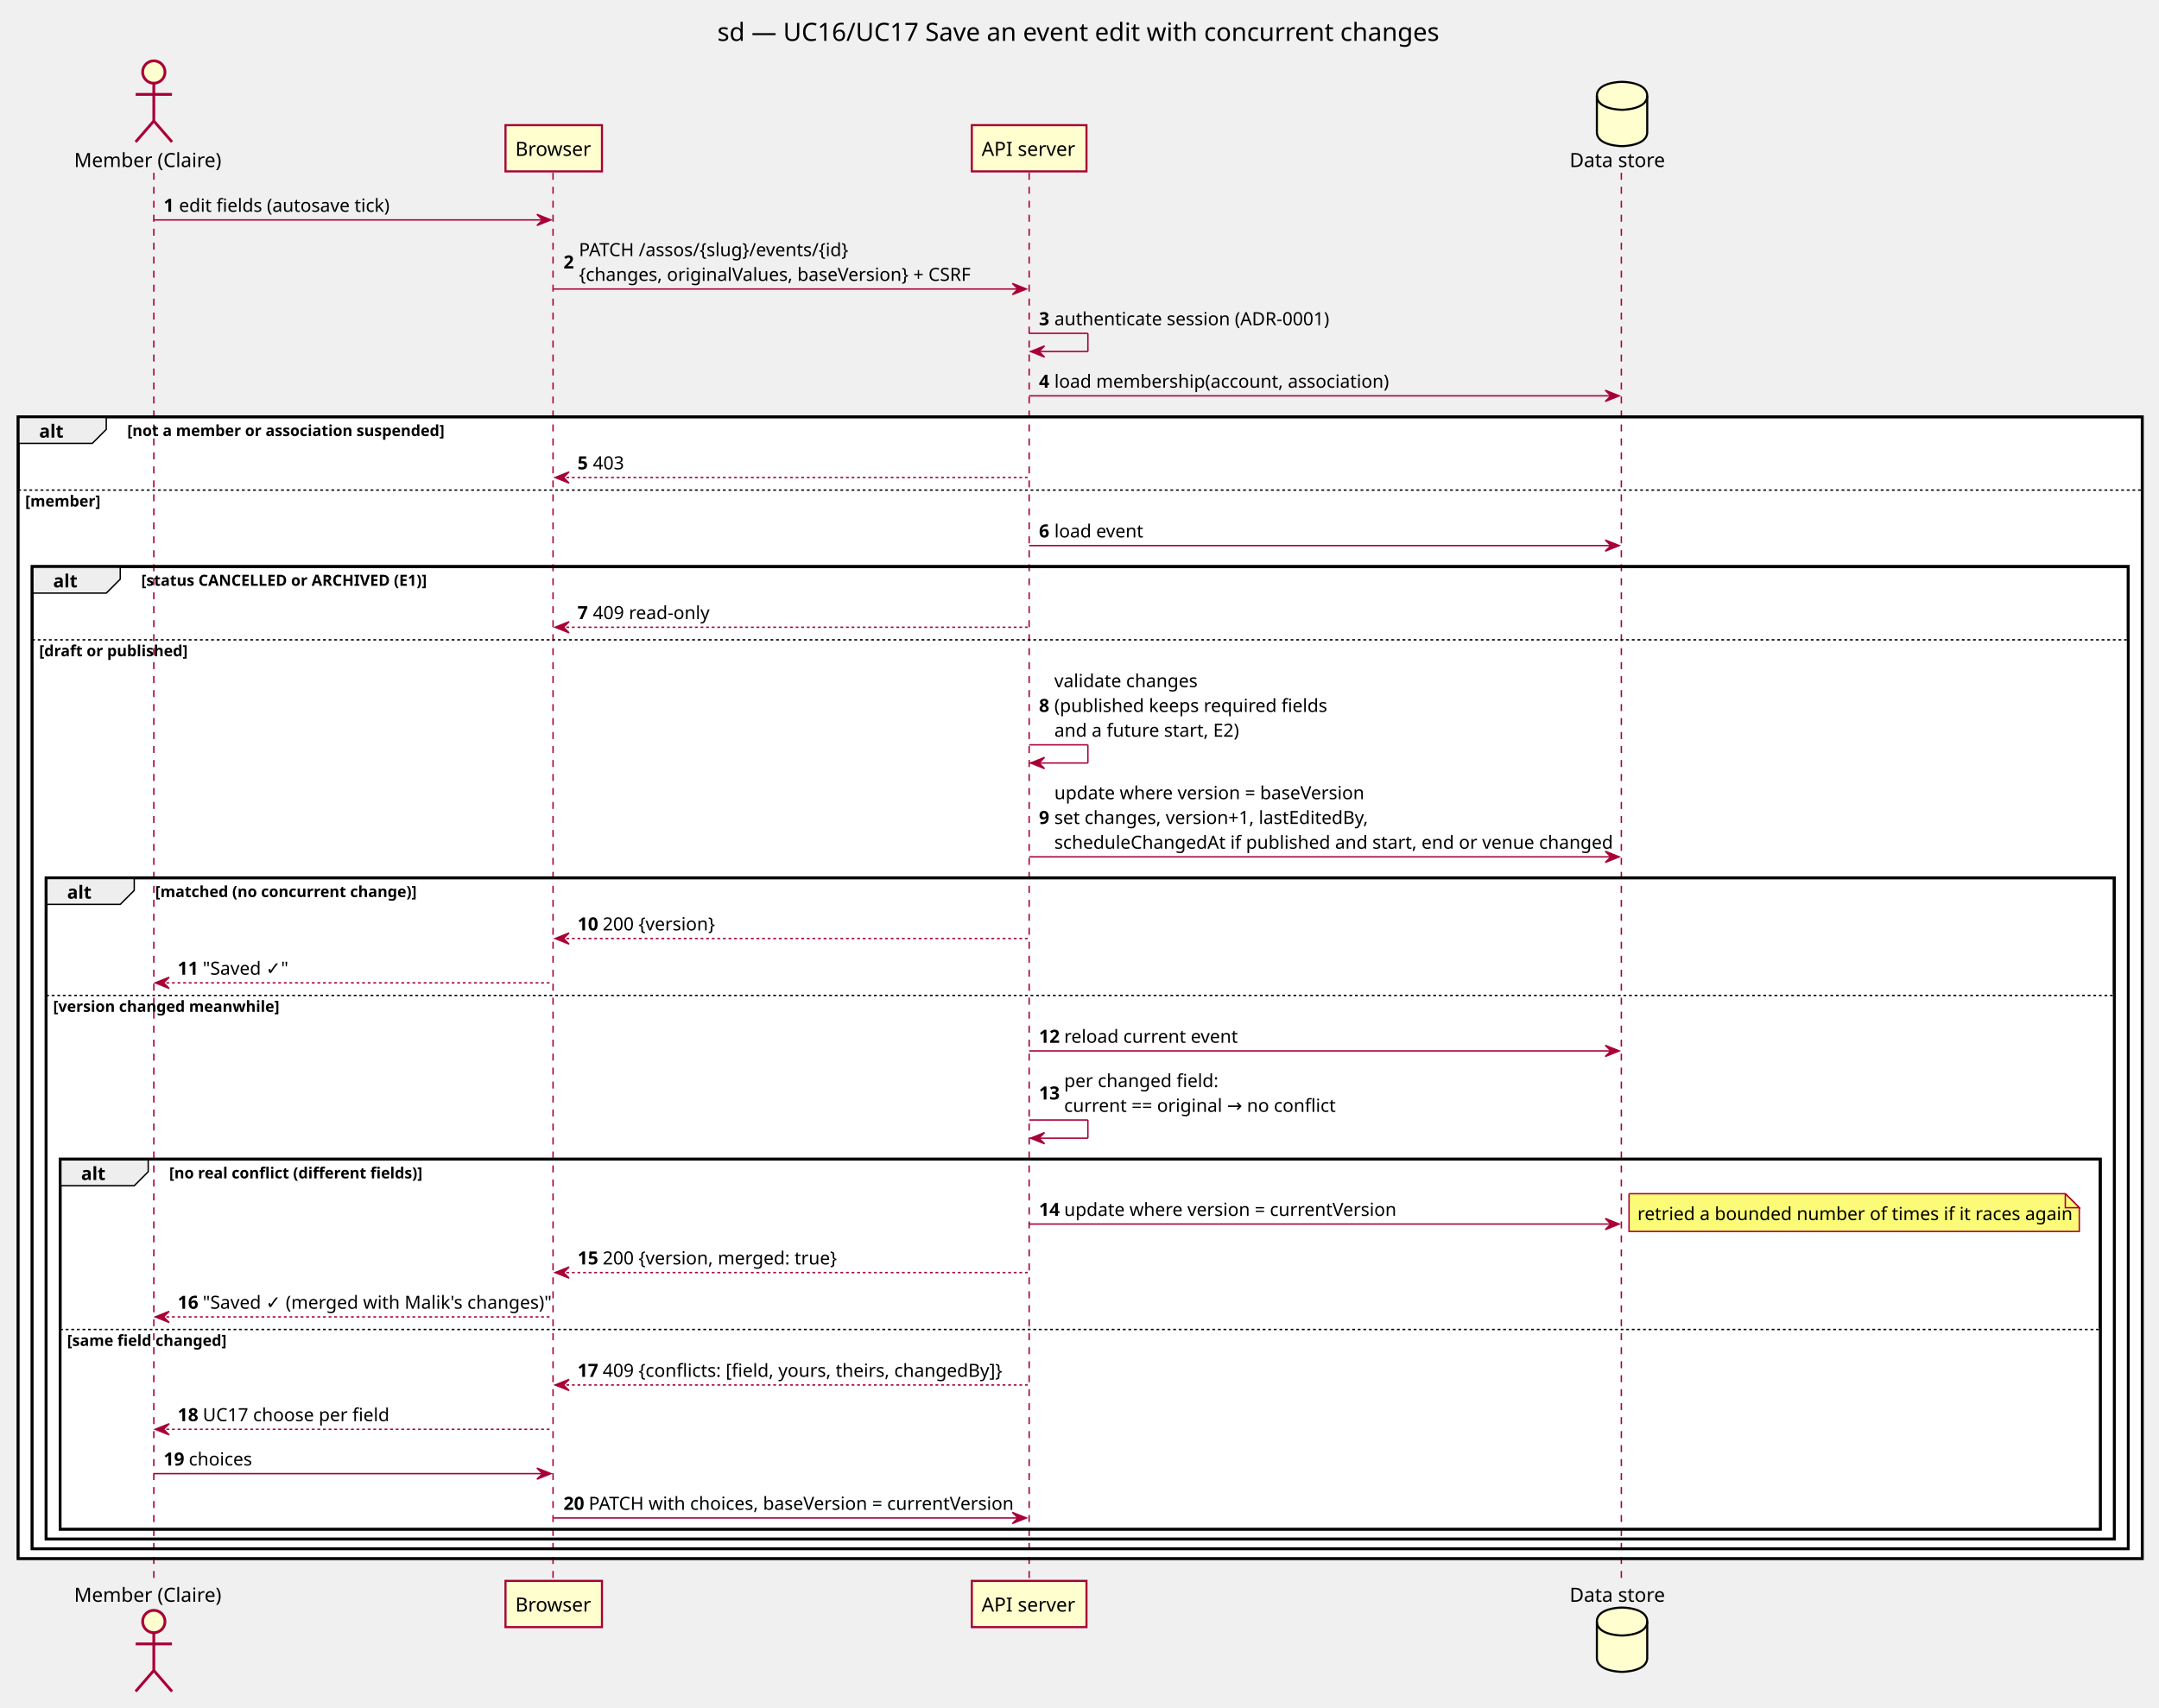
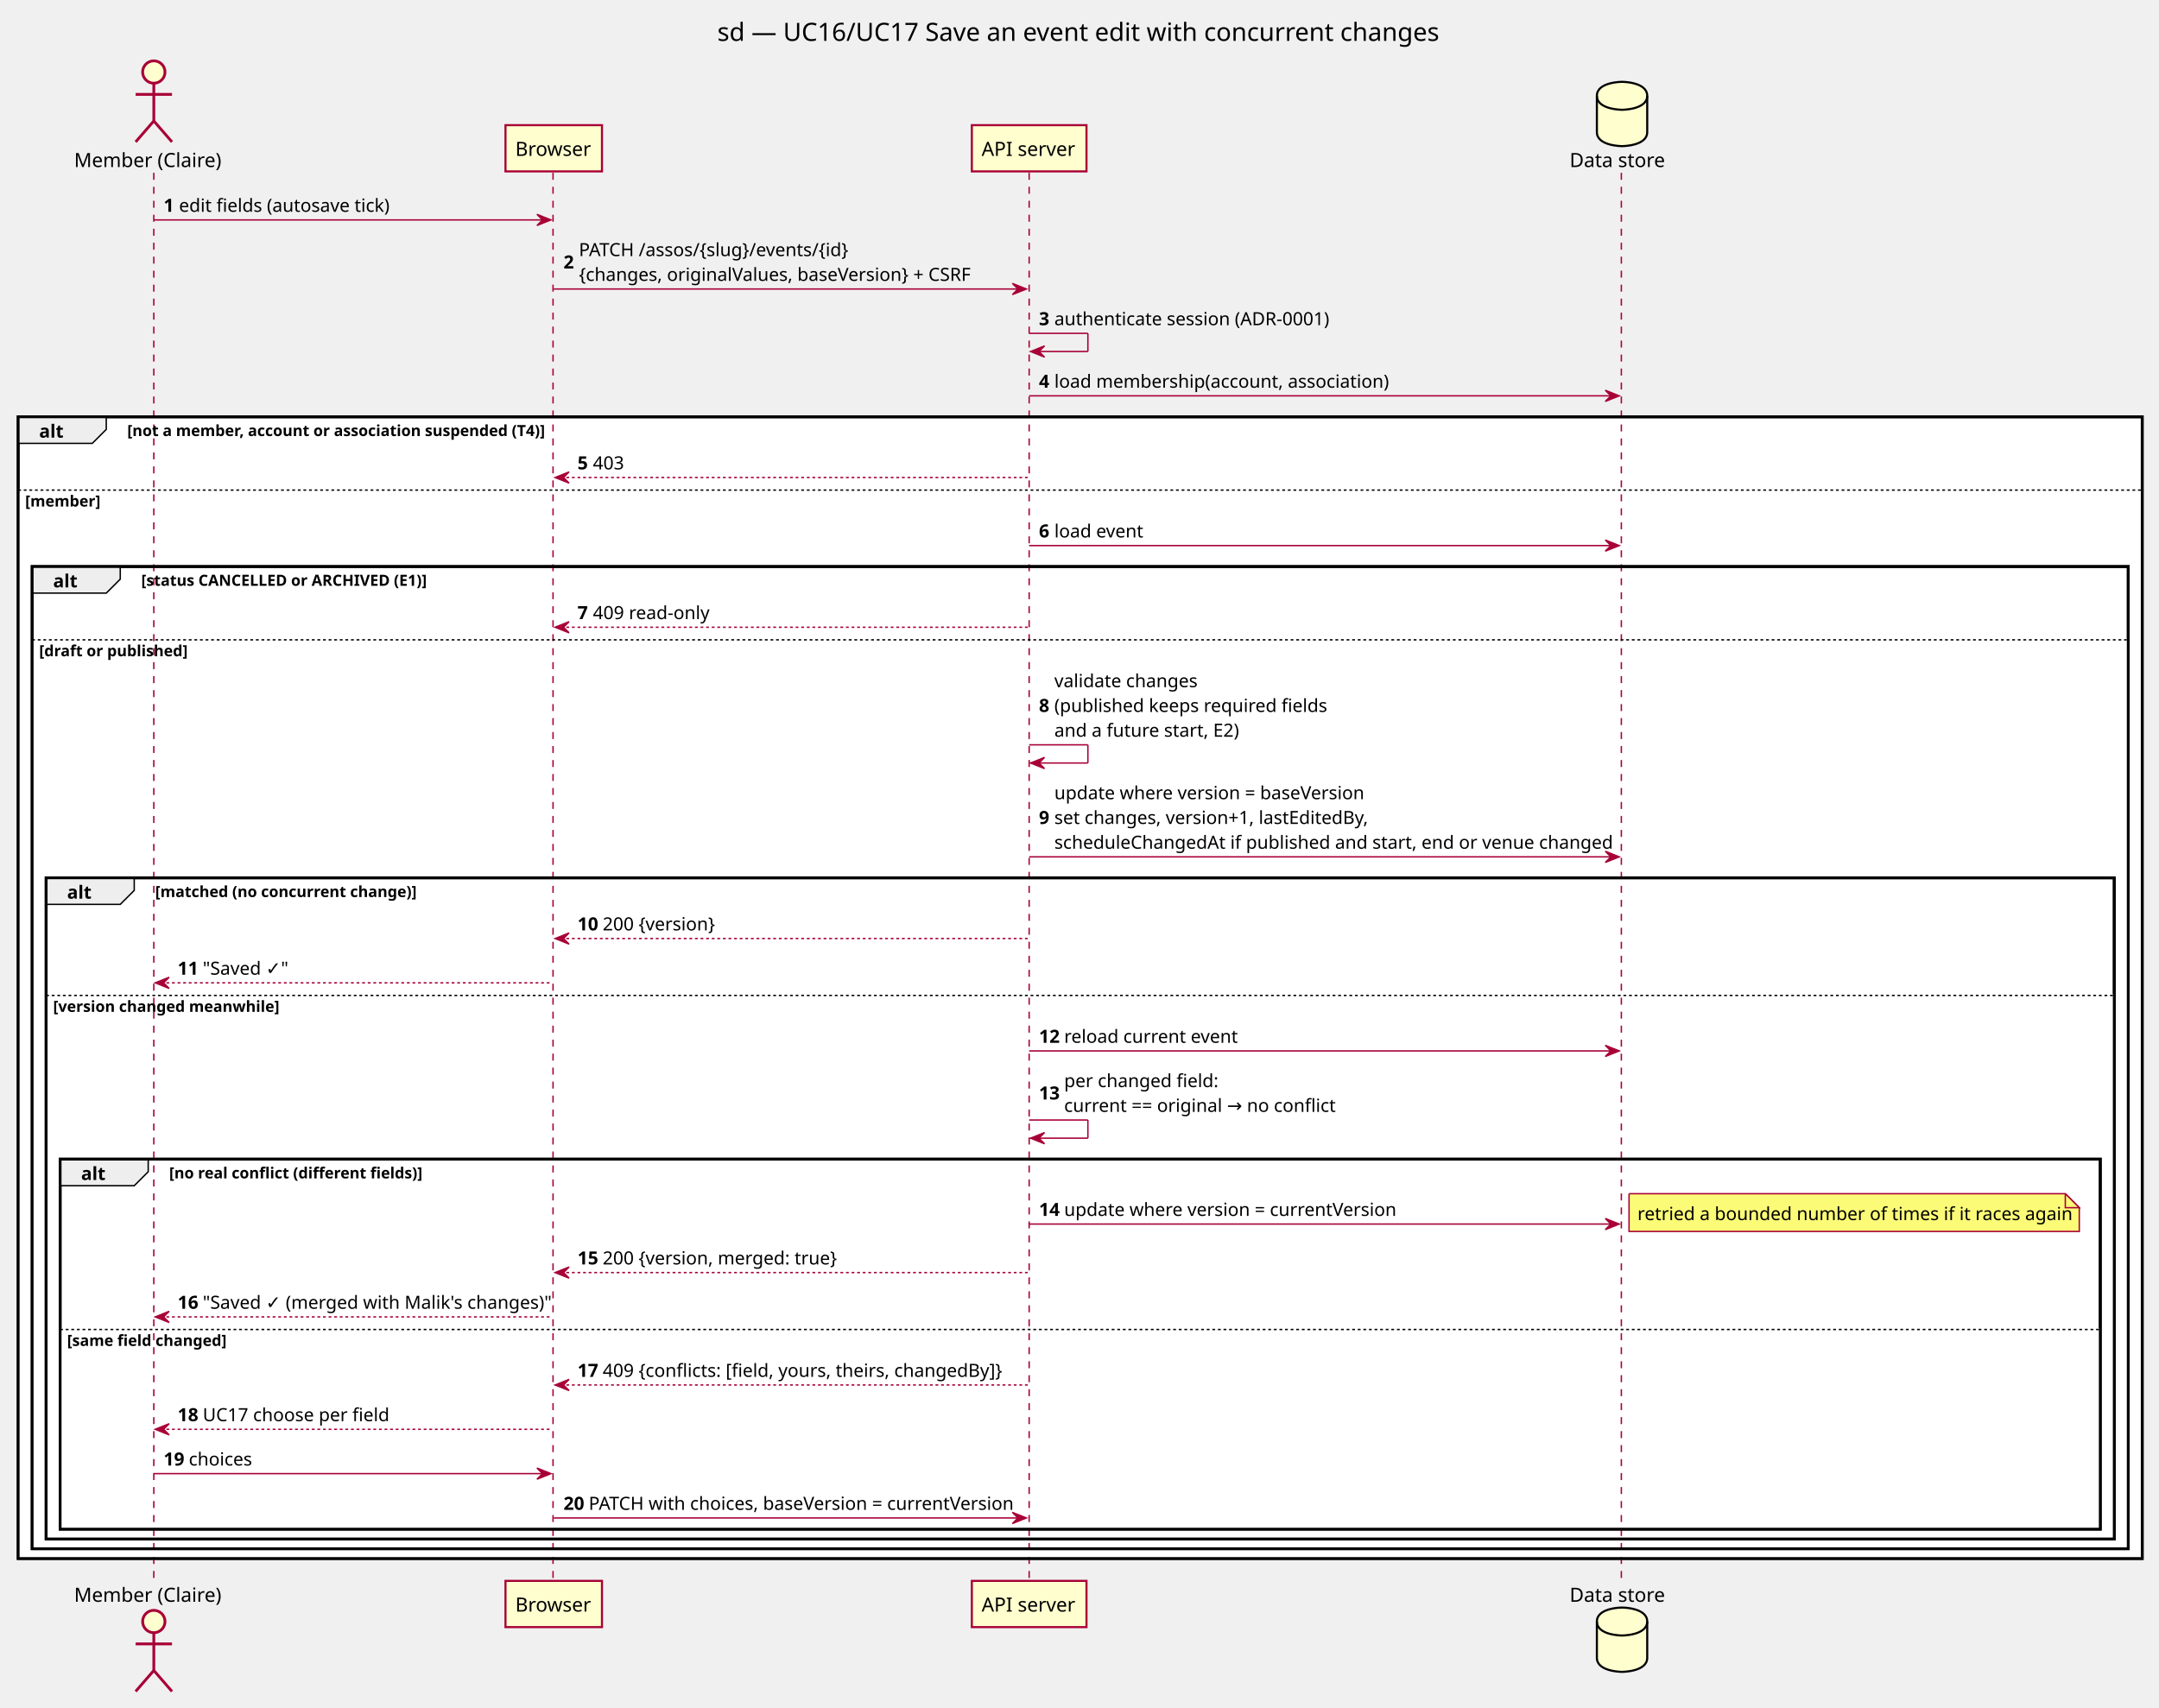
<svg xmlns="http://www.w3.org/2000/svg" contentScriptType="application/ecmascript" contentStyleType="text/css" height="1221px" preserveAspectRatio="none" style="width:1544px;height:1221px;" version="1.1" viewBox="0 0 1544 1221" width="1544px" zoomAndPan="magnify">
  <defs />
  <g>
    <text fill="#000000" font-family="sans-serif" font-size="18" lengthAdjust="spacingAndGlyphs" textLength="519" x="513" y="29.242">sd — UC16/UC17 Save an event edit with concurrent changes</text>
    <rect fill="#FFFFFF" height="816.578" style="stroke: #000000; stroke-width: 2.0;" width="1519" x="13" y="298.114" />
    <rect fill="#FFFFFF" height="765.166" style="stroke: none; stroke-width: 1.0;" width="1519" x="13" y="349.526" />
    <rect fill="#FFFFFF" height="702.478" style="stroke: #000000; stroke-width: 2.0;" width="1499" x="23" y="405.214" />
    <rect fill="#FFFFFF" height="651.066" style="stroke: none; stroke-width: 1.0;" width="1499" x="23" y="456.626" />
    <rect fill="#FFFFFF" height="472.848" style="stroke: #000000; stroke-width: 2.0;" width="1479" x="33" y="627.844" />
    <rect fill="#FFFFFF" height="389.73" style="stroke: none; stroke-width: 1.0;" width="1479" x="33" y="710.962" />
    <rect fill="#FFFFFF" height="264.63" style="stroke: #000000; stroke-width: 2.0;" width="1459" x="43" y="829.062" />
    <rect fill="#FFFFFF" height="143.806" style="stroke: none; stroke-width: 1.0;" width="1459" x="43" y="949.886" />
    <line style="stroke: #A80036; stroke-width: 1.0; stroke-dasharray: 5.0,5.0;" x1="110" x2="110" y1="123.584" y2="1131.692" />
    <line style="stroke: #A80036; stroke-width: 1.0; stroke-dasharray: 5.0,5.0;" x1="395.5" x2="395.5" y1="123.584" y2="1131.692" />
    <line style="stroke: #A80036; stroke-width: 1.0; stroke-dasharray: 5.0,5.0;" x1="736" x2="736" y1="123.584" y2="1131.692" />
    <line style="stroke: #A80036; stroke-width: 1.0; stroke-dasharray: 5.0,5.0;" x1="1159.5" x2="1159.5" y1="123.584" y2="1131.692" />
    <text fill="#000000" font-family="sans-serif" font-size="14" lengthAdjust="spacingAndGlyphs" textLength="108" x="53" y="119.482">Member (Claire)</text>
    <ellipse cx="110" cy="51.516" fill="#FEFECE" rx="8" ry="8" style="stroke: #A80036; stroke-width: 2.0;" />
    <path d="M110,59.516 L110,86.516 M97,67.516 L123,67.516 M110,86.516 L97,101.516 M110,86.516 L123,101.516 " fill="none" style="stroke: #A80036; stroke-width: 2.0;" />
    <text fill="#000000" font-family="sans-serif" font-size="14" lengthAdjust="spacingAndGlyphs" textLength="108" x="53" y="1145.658">Member (Claire)</text>
    <ellipse cx="110" cy="1159.76" fill="#FEFECE" rx="8" ry="8" style="stroke: #A80036; stroke-width: 2.0;" />
    <path d="M110,1167.76 L110,1194.76 M97,1175.76 L123,1175.76 M110,1194.76 L97,1209.76 M110,1194.76 L123,1209.76 " fill="none" style="stroke: #A80036; stroke-width: 2.0;" />
    <rect fill="#FEFECE" height="33.068" style="stroke: #A80036; stroke-width: 1.5;" width="69" x="361.5" y="89.516" />
    <text fill="#000000" font-family="sans-serif" font-size="14" lengthAdjust="spacingAndGlyphs" textLength="55" x="368.5" y="111.482">Browser</text>
    <rect fill="#FEFECE" height="33.068" style="stroke: #A80036; stroke-width: 1.5;" width="69" x="361.5" y="1130.692" />
    <text fill="#000000" font-family="sans-serif" font-size="14" lengthAdjust="spacingAndGlyphs" textLength="55" x="368.5" y="1152.658">Browser</text>
    <rect fill="#FEFECE" height="33.068" style="stroke: #A80036; stroke-width: 1.5;" width="82" x="695" y="89.516" />
    <text fill="#000000" font-family="sans-serif" font-size="14" lengthAdjust="spacingAndGlyphs" textLength="68" x="702" y="111.482">API server</text>
    <rect fill="#FEFECE" height="33.068" style="stroke: #A80036; stroke-width: 1.5;" width="82" x="695" y="1130.692" />
    <text fill="#000000" font-family="sans-serif" font-size="14" lengthAdjust="spacingAndGlyphs" textLength="68" x="702" y="1152.658">API server</text>
    <text fill="#000000" font-family="sans-serif" font-size="14" lengthAdjust="spacingAndGlyphs" textLength="69" x="1122.5" y="119.482">Data store</text>
    <path d="M1142,68.516 C1142,58.516 1160,58.516 1160,58.516 C1160,58.516 1178,58.516 1178,68.516 L1178,94.516 C1178,104.516 1160,104.516 1160,104.516 C1160,104.516 1142,104.516 1142,94.516 L1142,68.516 " fill="#FEFECE" style="stroke: #000000; stroke-width: 1.5;" />
    <path d="M1142,68.516 C1142,78.516 1160,78.516 1160,78.516 C1160,78.516 1178,78.516 1178,68.516 " fill="none" style="stroke: #000000; stroke-width: 1.5;" />
    <text fill="#000000" font-family="sans-serif" font-size="14" lengthAdjust="spacingAndGlyphs" textLength="69" x="1122.5" y="1145.658">Data store</text>
    <path d="M1142,1159.76 C1142,1149.76 1160,1149.76 1160,1149.76 C1160,1149.76 1178,1149.76 1178,1159.76 L1178,1185.76 C1178,1195.76 1160,1195.76 1160,1195.76 C1160,1195.76 1142,1195.76 1142,1185.76 L1142,1159.76 " fill="#FEFECE" style="stroke: #000000; stroke-width: 1.5;" />
    <path d="M1142,1159.76 C1142,1169.76 1160,1169.76 1160,1169.76 C1160,1169.76 1178,1169.76 1178,1159.76 " fill="none" style="stroke: #000000; stroke-width: 1.5;" />
    <polygon fill="#A80036" points="384,153.29,394,157.29,384,161.29,388,157.29" style="stroke: #A80036; stroke-width: 1.0;" />
    <line style="stroke: #A80036; stroke-width: 1.0;" x1="110" x2="390" y1="157.29" y2="157.29" />
    <text fill="#000000" font-family="sans-serif" font-size="13" font-weight="bold" lengthAdjust="spacingAndGlyphs" textLength="7" x="117" y="151.481">1</text>
    <text fill="#000000" font-family="sans-serif" font-size="13" lengthAdjust="spacingAndGlyphs" textLength="147" x="128" y="151.481">edit fields (autosave tick)</text>
    <polygon fill="#A80036" points="724,202.702,734,206.702,724,210.702,728,206.702" style="stroke: #A80036; stroke-width: 1.0;" />
    <line style="stroke: #A80036; stroke-width: 1.0;" x1="396" x2="730" y1="206.702" y2="206.702" />
    <text fill="#000000" font-family="sans-serif" font-size="13" font-weight="bold" lengthAdjust="spacingAndGlyphs" textLength="7" x="403" y="192.04">2</text>
    <text fill="#000000" font-family="sans-serif" font-size="13" lengthAdjust="spacingAndGlyphs" textLength="193" x="414" y="183.187">PATCH /assos/{slug}/events/{id}</text>
    <text fill="#000000" font-family="sans-serif" font-size="13" lengthAdjust="spacingAndGlyphs" textLength="272" x="414" y="200.893">{changes, originalValues, baseVersion} + CSRF</text>
    <line style="stroke: #A80036; stroke-width: 1.0;" x1="736" x2="778" y1="238.408" y2="238.408" />
    <line style="stroke: #A80036; stroke-width: 1.0;" x1="778" x2="778" y1="238.408" y2="251.408" />
    <line style="stroke: #A80036; stroke-width: 1.0;" x1="737" x2="778" y1="251.408" y2="251.408" />
    <polygon fill="#A80036" points="747,247.408,737,251.408,747,255.408,743,251.408" style="stroke: #A80036; stroke-width: 1.0;" />
    <text fill="#000000" font-family="sans-serif" font-size="13" font-weight="bold" lengthAdjust="spacingAndGlyphs" textLength="7" x="743" y="232.599">3</text>
    <text fill="#000000" font-family="sans-serif" font-size="13" lengthAdjust="spacingAndGlyphs" textLength="191" x="754" y="232.599">authenticate session (ADR-0001)</text>
    <polygon fill="#A80036" points="1148,279.114,1158,283.114,1148,287.114,1152,283.114" style="stroke: #A80036; stroke-width: 1.0;" />
    <line style="stroke: #A80036; stroke-width: 1.0;" x1="736" x2="1154" y1="283.114" y2="283.114" />
    <text fill="#000000" font-family="sans-serif" font-size="13" font-weight="bold" lengthAdjust="spacingAndGlyphs" textLength="7" x="743" y="277.305">4</text>
    <text fill="#000000" font-family="sans-serif" font-size="13" lengthAdjust="spacingAndGlyphs" textLength="234" x="754" y="277.305">load membership(account, association)</text>
    <path d="M13,298.114 L76,298.114 L76,307.114 L66,317.114 L13,317.114 L13,298.114 " fill="#EEEEEE" style="stroke: #000000; stroke-width: 1.0;" />
    <rect fill="none" height="816.578" style="stroke: #000000; stroke-width: 2.0;" width="1519" x="13" y="298.114" />
    <text fill="#000000" font-family="sans-serif" font-size="13" font-weight="bold" lengthAdjust="spacingAndGlyphs" textLength="18" x="28" y="313.011">alt</text>
-     <text fill="#000000" font-family="sans-serif" font-size="11" font-weight="bold" lengthAdjust="spacingAndGlyphs" textLength="230" x="91" y="311.873">[not a member or association suspended]</text>
+     <text fill="#000000" font-family="sans-serif" font-size="11" font-weight="bold" lengthAdjust="spacingAndGlyphs" textLength="304" x="91" y="311.873">[not a member, account or association suspended (T4)]</text>
    <polygon fill="#A80036" points="407,337.526,397,341.526,407,345.526,403,341.526" style="stroke: #A80036; stroke-width: 1.0;" />
    <line style="stroke: #A80036; stroke-width: 1.0; stroke-dasharray: 2.0,2.0;" x1="401" x2="735" y1="341.526" y2="341.526" />
    <text fill="#000000" font-family="sans-serif" font-size="13" font-weight="bold" lengthAdjust="spacingAndGlyphs" textLength="7" x="413" y="335.717">5</text>
    <text fill="#000000" font-family="sans-serif" font-size="13" lengthAdjust="spacingAndGlyphs" textLength="21" x="424" y="335.717">403</text>
    <line style="stroke: #000000; stroke-width: 1.0; stroke-dasharray: 2.0,2.0;" x1="13" x2="1532" y1="350.526" y2="350.526" />
    <text fill="#000000" font-family="sans-serif" font-size="11" font-weight="bold" lengthAdjust="spacingAndGlyphs" textLength="56" x="18" y="362.285">[member]</text>
    <polygon fill="#A80036" points="1148,386.214,1158,390.214,1148,394.214,1152,390.214" style="stroke: #A80036; stroke-width: 1.0;" />
    <line style="stroke: #A80036; stroke-width: 1.0;" x1="736" x2="1154" y1="390.214" y2="390.214" />
    <text fill="#000000" font-family="sans-serif" font-size="13" font-weight="bold" lengthAdjust="spacingAndGlyphs" textLength="7" x="743" y="384.405">6</text>
    <text fill="#000000" font-family="sans-serif" font-size="13" lengthAdjust="spacingAndGlyphs" textLength="63" x="754" y="384.405">load event</text>
    <path d="M23,405.214 L86,405.214 L86,414.214 L76,424.214 L23,424.214 L23,405.214 " fill="#EEEEEE" style="stroke: #000000; stroke-width: 1.0;" />
    <rect fill="none" height="702.478" style="stroke: #000000; stroke-width: 2.0;" width="1499" x="23" y="405.214" />
    <text fill="#000000" font-family="sans-serif" font-size="13" font-weight="bold" lengthAdjust="spacingAndGlyphs" textLength="18" x="38" y="420.111">alt</text>
    <text fill="#000000" font-family="sans-serif" font-size="11" font-weight="bold" lengthAdjust="spacingAndGlyphs" textLength="204" x="101" y="418.973">[status CANCELLED or ARCHIVED (E1)]</text>
    <polygon fill="#A80036" points="407,444.626,397,448.626,407,452.626,403,448.626" style="stroke: #A80036; stroke-width: 1.0;" />
    <line style="stroke: #A80036; stroke-width: 1.0; stroke-dasharray: 2.0,2.0;" x1="401" x2="735" y1="448.626" y2="448.626" />
    <text fill="#000000" font-family="sans-serif" font-size="13" font-weight="bold" lengthAdjust="spacingAndGlyphs" textLength="7" x="413" y="442.817">7</text>
    <text fill="#000000" font-family="sans-serif" font-size="13" lengthAdjust="spacingAndGlyphs" textLength="81" x="424" y="442.817">409 read-only</text>
    <line style="stroke: #000000; stroke-width: 1.0; stroke-dasharray: 2.0,2.0;" x1="23" x2="1522" y1="457.626" y2="457.626" />
    <text fill="#000000" font-family="sans-serif" font-size="11" font-weight="bold" lengthAdjust="spacingAndGlyphs" textLength="107" x="28" y="469.385">[draft or published]</text>
    <line style="stroke: #A80036; stroke-width: 1.0;" x1="736" x2="778" y1="532.726" y2="532.726" />
    <line style="stroke: #A80036; stroke-width: 1.0;" x1="778" x2="778" y1="532.726" y2="545.726" />
    <line style="stroke: #A80036; stroke-width: 1.0;" x1="737" x2="778" y1="545.726" y2="545.726" />
    <polygon fill="#A80036" points="747,541.726,737,545.726,747,549.726,743,545.726" style="stroke: #A80036; stroke-width: 1.0;" />
    <text fill="#000000" font-family="sans-serif" font-size="13" font-weight="bold" lengthAdjust="spacingAndGlyphs" textLength="7" x="743" y="509.211">8</text>
    <text fill="#000000" font-family="sans-serif" font-size="13" lengthAdjust="spacingAndGlyphs" textLength="100" x="754" y="491.505">validate changes</text>
    <text fill="#000000" font-family="sans-serif" font-size="13" lengthAdjust="spacingAndGlyphs" textLength="189" x="754" y="509.211">(published keeps required fields</text>
    <text fill="#000000" font-family="sans-serif" font-size="13" lengthAdjust="spacingAndGlyphs" textLength="128" x="754" y="526.917">and a future start, E2)</text>
    <polygon fill="#A80036" points="1148,608.844,1158,612.844,1148,616.844,1152,612.844" style="stroke: #A80036; stroke-width: 1.0;" />
    <line style="stroke: #A80036; stroke-width: 1.0;" x1="736" x2="1154" y1="612.844" y2="612.844" />
    <text fill="#000000" font-family="sans-serif" font-size="13" font-weight="bold" lengthAdjust="spacingAndGlyphs" textLength="7" x="743" y="589.329">9</text>
    <text fill="#000000" font-family="sans-serif" font-size="13" lengthAdjust="spacingAndGlyphs" textLength="216" x="754" y="571.623">update where version = baseVersion</text>
    <text fill="#000000" font-family="sans-serif" font-size="13" lengthAdjust="spacingAndGlyphs" textLength="218" x="754" y="589.329">set changes, version+1, lastEditedBy,</text>
    <text fill="#000000" font-family="sans-serif" font-size="13" lengthAdjust="spacingAndGlyphs" textLength="389" x="754" y="607.035">scheduleChangedAt if published and start, end or venue changed</text>
    <path d="M33,627.844 L96,627.844 L96,636.844 L86,646.844 L33,646.844 L33,627.844 " fill="#EEEEEE" style="stroke: #000000; stroke-width: 1.0;" />
    <rect fill="none" height="472.848" style="stroke: #000000; stroke-width: 2.0;" width="1479" x="33" y="627.844" />
    <text fill="#000000" font-family="sans-serif" font-size="13" font-weight="bold" lengthAdjust="spacingAndGlyphs" textLength="18" x="48" y="642.741">alt</text>
    <text fill="#000000" font-family="sans-serif" font-size="11" font-weight="bold" lengthAdjust="spacingAndGlyphs" textLength="192" x="111" y="641.603">[matched (no concurrent change)]</text>
    <polygon fill="#A80036" points="407,667.256,397,671.256,407,675.256,403,671.256" style="stroke: #A80036; stroke-width: 1.0;" />
    <line style="stroke: #A80036; stroke-width: 1.0; stroke-dasharray: 2.0,2.0;" x1="401" x2="735" y1="671.256" y2="671.256" />
    <text fill="#000000" font-family="sans-serif" font-size="13" font-weight="bold" lengthAdjust="spacingAndGlyphs" textLength="14" x="413" y="665.447">10</text>
    <text fill="#000000" font-family="sans-serif" font-size="13" lengthAdjust="spacingAndGlyphs" textLength="78" x="431" y="665.447">200 {version}</text>
    <polygon fill="#A80036" points="121,698.962,111,702.962,121,706.962,117,702.962" style="stroke: #A80036; stroke-width: 1.0;" />
    <line style="stroke: #A80036; stroke-width: 1.0; stroke-dasharray: 2.0,2.0;" x1="115" x2="395" y1="702.962" y2="702.962" />
    <text fill="#000000" font-family="sans-serif" font-size="13" font-weight="bold" lengthAdjust="spacingAndGlyphs" textLength="14" x="127" y="697.153">11</text>
    <text fill="#000000" font-family="sans-serif" font-size="13" lengthAdjust="spacingAndGlyphs" textLength="60" x="145" y="697.153">"Saved ✓"</text>
    <line style="stroke: #000000; stroke-width: 1.0; stroke-dasharray: 2.0,2.0;" x1="33" x2="1512" y1="711.962" y2="711.962" />
    <text fill="#000000" font-family="sans-serif" font-size="11" font-weight="bold" lengthAdjust="spacingAndGlyphs" textLength="163" x="38" y="723.721">[version changed meanwhile]</text>
    <polygon fill="#A80036" points="1148,747.65,1158,751.65,1148,755.65,1152,751.65" style="stroke: #A80036; stroke-width: 1.0;" />
    <line style="stroke: #A80036; stroke-width: 1.0;" x1="736" x2="1154" y1="751.65" y2="751.65" />
    <text fill="#000000" font-family="sans-serif" font-size="13" font-weight="bold" lengthAdjust="spacingAndGlyphs" textLength="14" x="743" y="745.841">12</text>
    <text fill="#000000" font-family="sans-serif" font-size="13" lengthAdjust="spacingAndGlyphs" textLength="122" x="761" y="745.841">reload current event</text>
    <line style="stroke: #A80036; stroke-width: 1.0;" x1="736" x2="778" y1="801.062" y2="801.062" />
    <line style="stroke: #A80036; stroke-width: 1.0;" x1="778" x2="778" y1="801.062" y2="814.062" />
    <line style="stroke: #A80036; stroke-width: 1.0;" x1="737" x2="778" y1="814.062" y2="814.062" />
    <polygon fill="#A80036" points="747,810.062,737,814.062,747,818.062,743,814.062" style="stroke: #A80036; stroke-width: 1.0;" />
    <text fill="#000000" font-family="sans-serif" font-size="13" font-weight="bold" lengthAdjust="spacingAndGlyphs" textLength="14" x="743" y="786.4">13</text>
    <text fill="#000000" font-family="sans-serif" font-size="13" lengthAdjust="spacingAndGlyphs" textLength="106" x="761" y="777.547">per changed field:</text>
    <text fill="#000000" font-family="sans-serif" font-size="13" lengthAdjust="spacingAndGlyphs" textLength="187" x="761" y="795.253">current == original → no conflict</text>
    <path d="M43,829.062 L106,829.062 L106,838.062 L96,848.062 L43,848.062 L43,829.062 " fill="#EEEEEE" style="stroke: #000000; stroke-width: 1.0;" />
    <rect fill="none" height="264.63" style="stroke: #000000; stroke-width: 2.0;" width="1459" x="43" y="829.062" />
    <text fill="#000000" font-family="sans-serif" font-size="13" font-weight="bold" lengthAdjust="spacingAndGlyphs" textLength="18" x="58" y="843.959">alt</text>
    <text fill="#000000" font-family="sans-serif" font-size="11" font-weight="bold" lengthAdjust="spacingAndGlyphs" textLength="183" x="121" y="842.821">[no real conflict (different fields)]</text>
    <polygon fill="#A80036" points="1148,871.474,1158,875.474,1148,879.474,1152,875.474" style="stroke: #A80036; stroke-width: 1.0;" />
    <line style="stroke: #A80036; stroke-width: 1.0;" x1="736" x2="1154" y1="875.474" y2="875.474" />
    <text fill="#000000" font-family="sans-serif" font-size="13" font-weight="bold" lengthAdjust="spacingAndGlyphs" textLength="14" x="743" y="869.665">14</text>
    <text fill="#000000" font-family="sans-serif" font-size="13" lengthAdjust="spacingAndGlyphs" textLength="232" x="761" y="869.665">update where version = currentVersion</text>
    <path d="M1165,853.768 L1165,880.768 L1487,880.768 L1487,863.768 L1477,853.768 L1165,853.768 " fill="#FBFB77" style="stroke: #A80036; stroke-width: 1.0;" />
    <path d="M1477,853.768 L1477,863.768 L1487,863.768 L1477,853.768 " fill="#FBFB77" style="stroke: #A80036; stroke-width: 1.0;" />
    <text fill="#000000" font-family="sans-serif" font-size="13" lengthAdjust="spacingAndGlyphs" textLength="301" x="1171" y="872.665">retried a bounded number of times if it races again</text>
    <polygon fill="#A80036" points="407,906.18,397,910.18,407,914.18,403,910.18" style="stroke: #A80036; stroke-width: 1.0;" />
    <line style="stroke: #A80036; stroke-width: 1.0; stroke-dasharray: 2.0,2.0;" x1="401" x2="735" y1="910.18" y2="910.18" />
    <text fill="#000000" font-family="sans-serif" font-size="13" font-weight="bold" lengthAdjust="spacingAndGlyphs" textLength="14" x="413" y="904.371">15</text>
    <text fill="#000000" font-family="sans-serif" font-size="13" lengthAdjust="spacingAndGlyphs" textLength="162" x="431" y="904.371">200 {version, merged: true}</text>
    <polygon fill="#A80036" points="121,937.886,111,941.886,121,945.886,117,941.886" style="stroke: #A80036; stroke-width: 1.0;" />
    <line style="stroke: #A80036; stroke-width: 1.0; stroke-dasharray: 2.0,2.0;" x1="115" x2="395" y1="941.886" y2="941.886" />
    <text fill="#000000" font-family="sans-serif" font-size="13" font-weight="bold" lengthAdjust="spacingAndGlyphs" textLength="14" x="127" y="936.077">16</text>
    <text fill="#000000" font-family="sans-serif" font-size="13" lengthAdjust="spacingAndGlyphs" textLength="244" x="145" y="936.077">"Saved ✓ (merged with Malik's changes)"</text>
    <line style="stroke: #000000; stroke-width: 1.0; stroke-dasharray: 2.0,2.0;" x1="43" x2="1502" y1="950.886" y2="950.886" />
    <text fill="#000000" font-family="sans-serif" font-size="11" font-weight="bold" lengthAdjust="spacingAndGlyphs" textLength="116" x="48" y="962.645">[same field changed]</text>
    <polygon fill="#A80036" points="407,986.574,397,990.574,407,994.574,403,990.574" style="stroke: #A80036; stroke-width: 1.0;" />
    <line style="stroke: #A80036; stroke-width: 1.0; stroke-dasharray: 2.0,2.0;" x1="401" x2="735" y1="990.574" y2="990.574" />
    <text fill="#000000" font-family="sans-serif" font-size="13" font-weight="bold" lengthAdjust="spacingAndGlyphs" textLength="14" x="413" y="984.765">17</text>
    <text fill="#000000" font-family="sans-serif" font-size="13" lengthAdjust="spacingAndGlyphs" textLength="275" x="431" y="984.765">409 {conflicts: [field, yours, theirs, changedBy]}</text>
    <polygon fill="#A80036" points="121,1018.28,111,1022.28,121,1026.28,117,1022.28" style="stroke: #A80036; stroke-width: 1.0;" />
    <line style="stroke: #A80036; stroke-width: 1.0; stroke-dasharray: 2.0,2.0;" x1="115" x2="395" y1="1022.28" y2="1022.28" />
    <text fill="#000000" font-family="sans-serif" font-size="13" font-weight="bold" lengthAdjust="spacingAndGlyphs" textLength="14" x="127" y="1016.471">18</text>
    <text fill="#000000" font-family="sans-serif" font-size="13" lengthAdjust="spacingAndGlyphs" textLength="129" x="145" y="1016.471">UC17 choose per field</text>
    <polygon fill="#A80036" points="384,1049.986,394,1053.986,384,1057.986,388,1053.986" style="stroke: #A80036; stroke-width: 1.0;" />
    <line style="stroke: #A80036; stroke-width: 1.0;" x1="110" x2="390" y1="1053.986" y2="1053.986" />
    <text fill="#000000" font-family="sans-serif" font-size="13" font-weight="bold" lengthAdjust="spacingAndGlyphs" textLength="14" x="117" y="1048.177">19</text>
    <text fill="#000000" font-family="sans-serif" font-size="13" lengthAdjust="spacingAndGlyphs" textLength="44" x="135" y="1048.177">choices</text>
    <polygon fill="#A80036" points="724,1081.692,734,1085.692,724,1089.692,728,1085.692" style="stroke: #A80036; stroke-width: 1.0;" />
    <line style="stroke: #A80036; stroke-width: 1.0;" x1="396" x2="730" y1="1085.692" y2="1085.692" />
    <text fill="#000000" font-family="sans-serif" font-size="13" font-weight="bold" lengthAdjust="spacingAndGlyphs" textLength="14" x="403" y="1079.883">20</text>
    <text fill="#000000" font-family="sans-serif" font-size="13" lengthAdjust="spacingAndGlyphs" textLength="298" x="421" y="1079.883">PATCH with choices, baseVersion = currentVersion</text>
  </g>
</svg>
